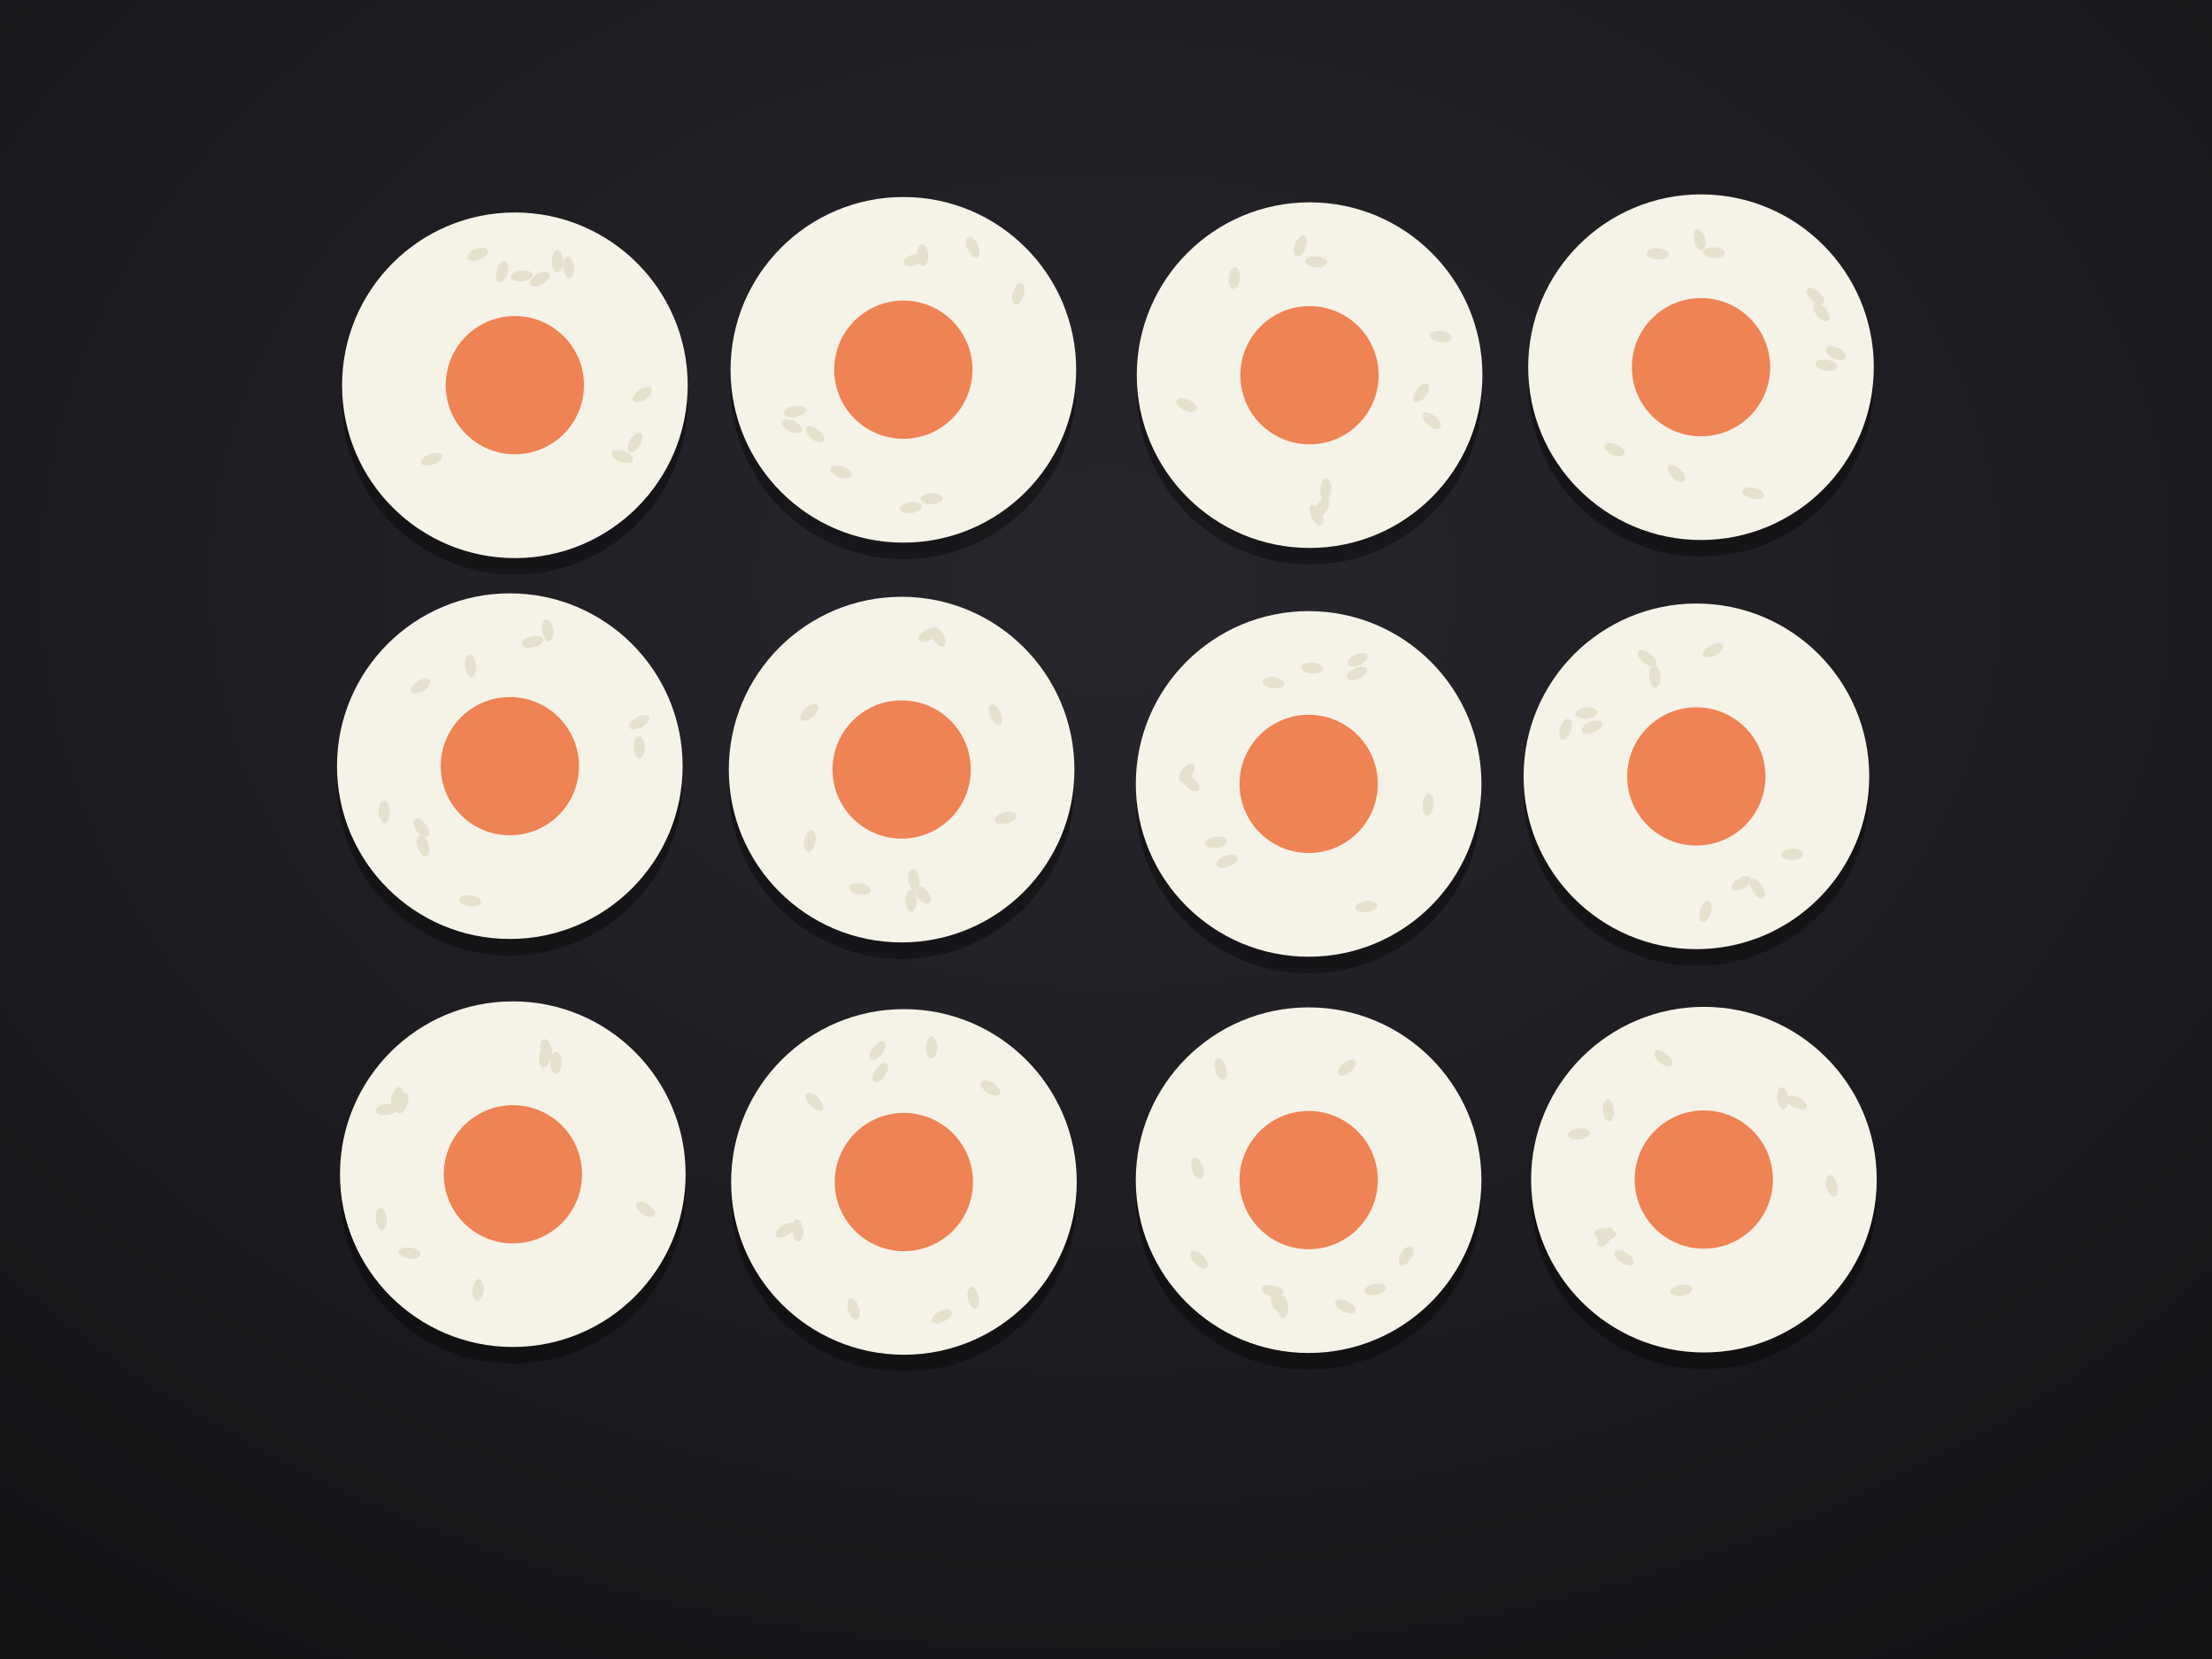
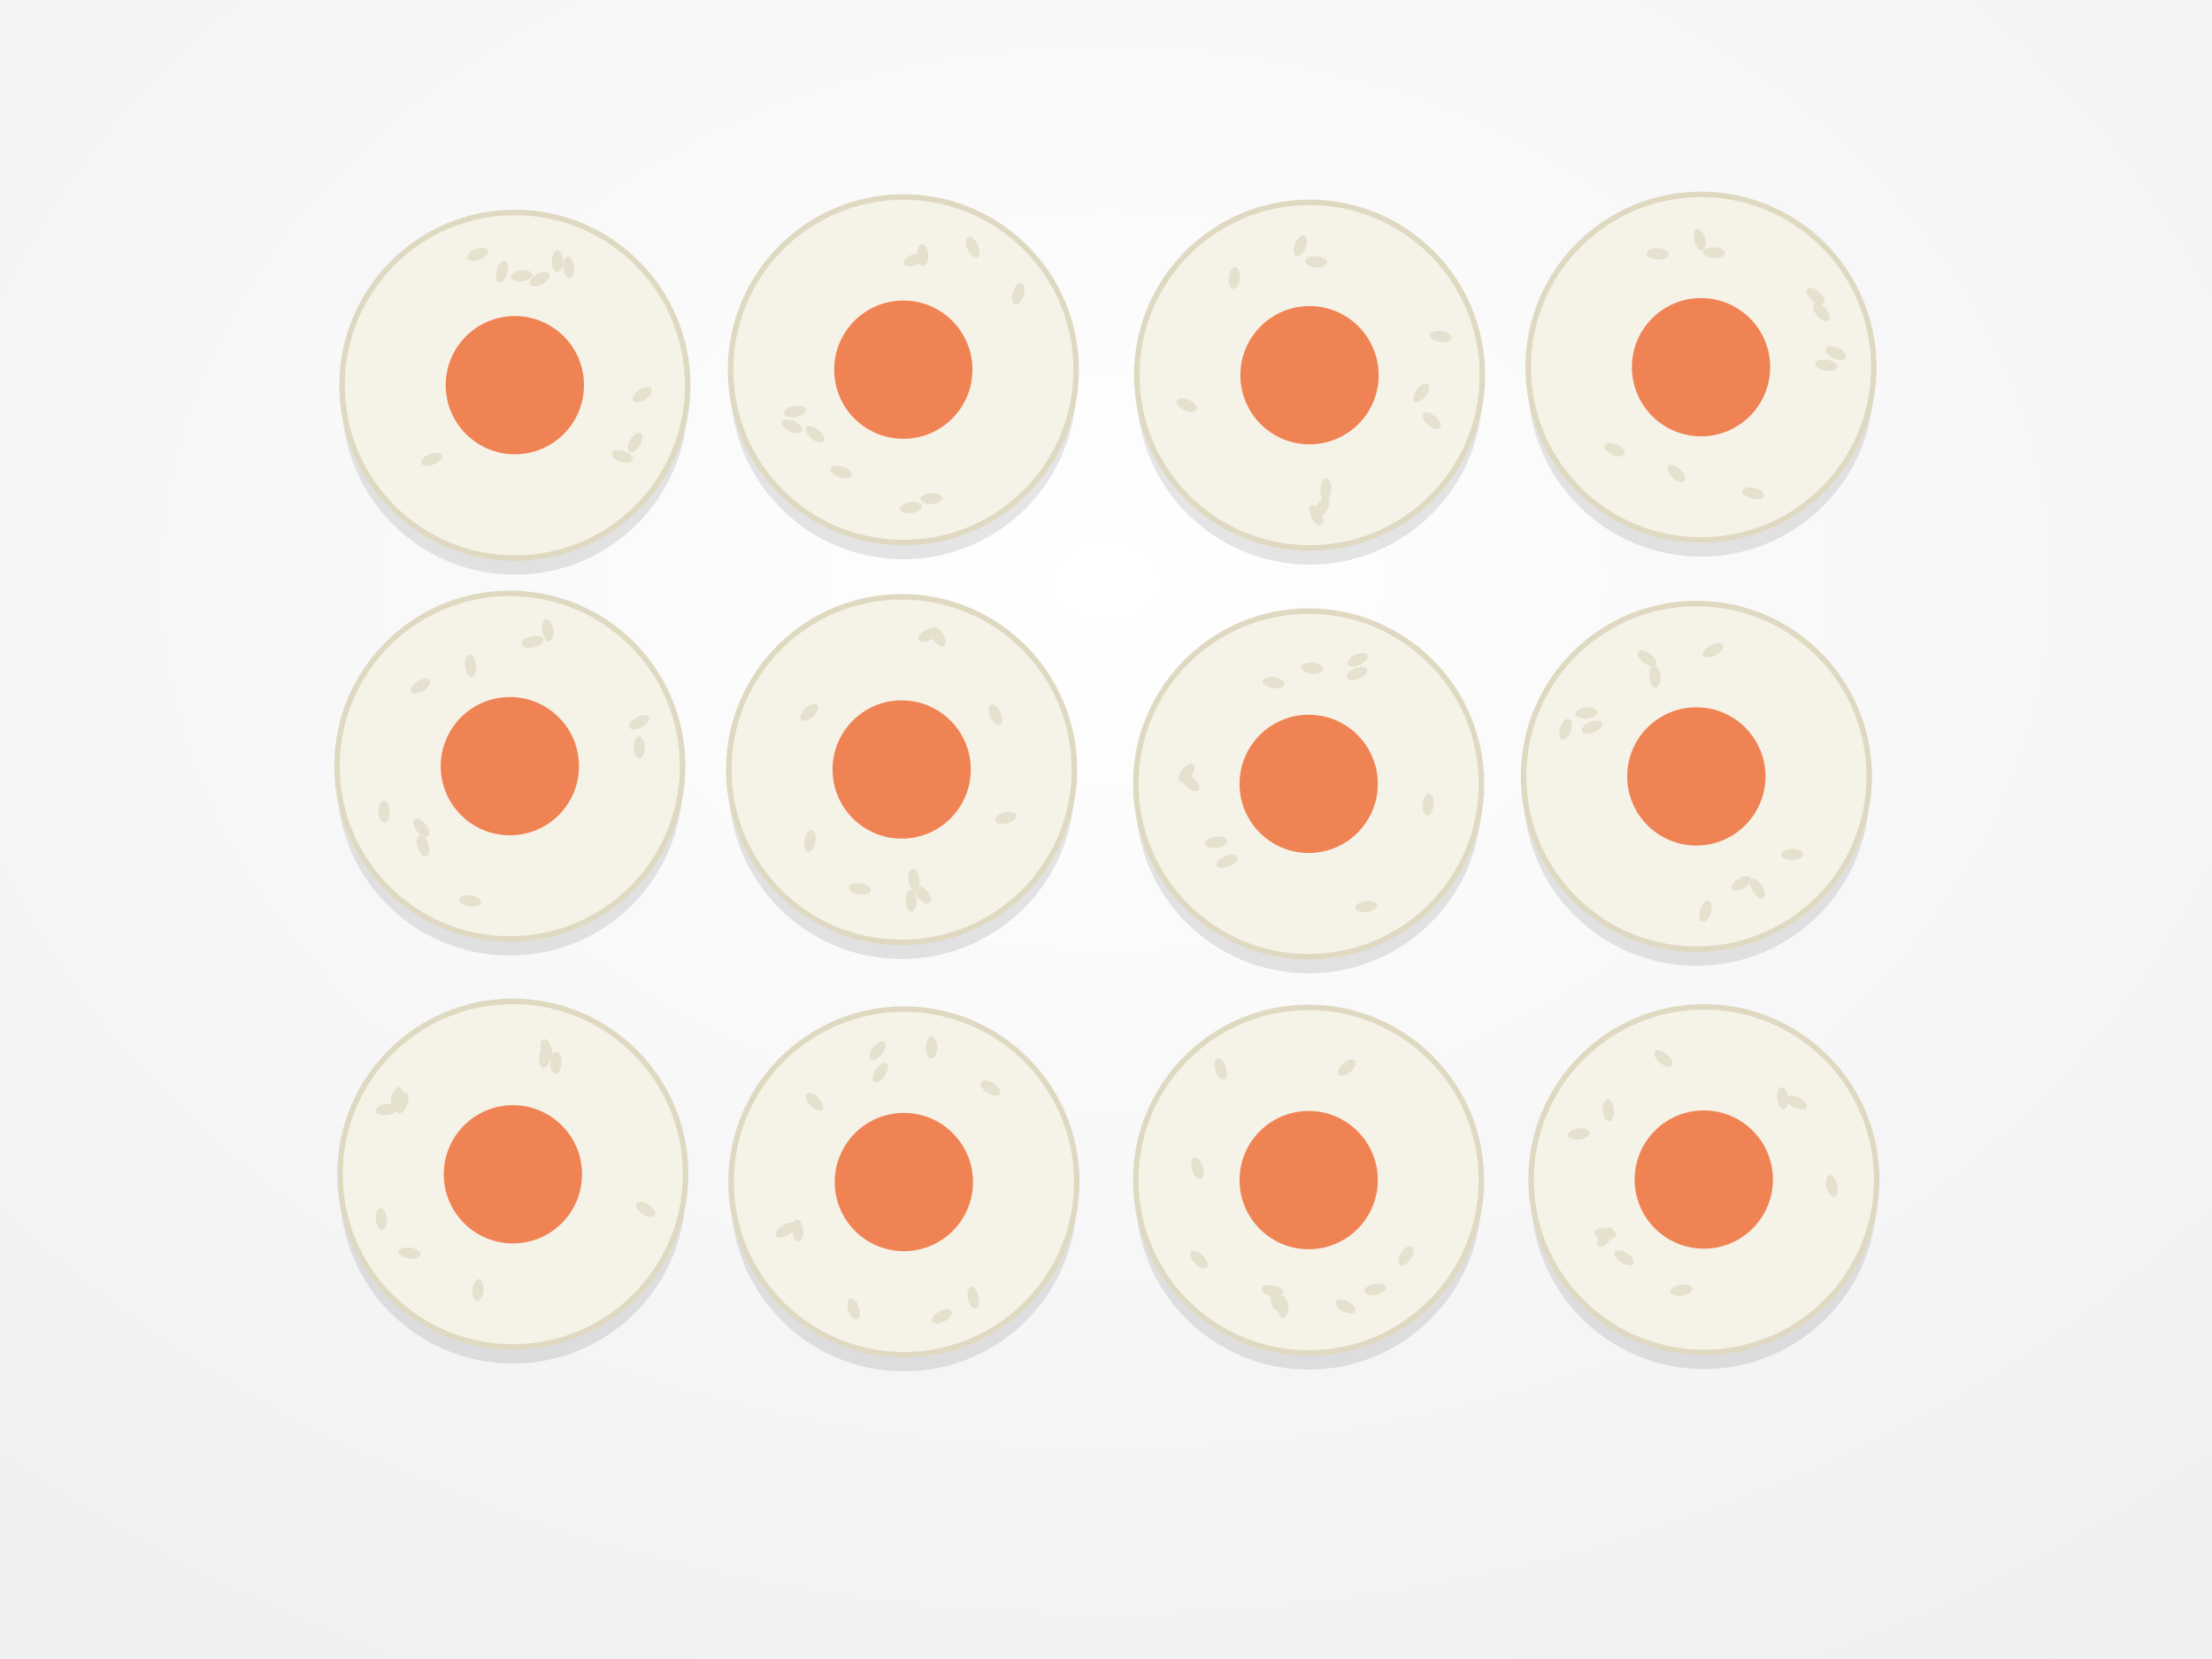
<svg xmlns="http://www.w3.org/2000/svg" viewBox="0 0 800 600">
  <defs>
    <radialGradient id="bg-sakura-set" cx="50%" cy="35%" r="80%">
-       <stop offset="0%" stop-color="#26262c" />
-       <stop offset="100%" stop-color="#141417" />
+       <stop offset="0%" stop-color="#ffffff" />
+       <stop offset="100%" stop-color="#efeff2" />
    </radialGradient>
  </defs>
  <rect width="800" height="600" fill="url(#bg-sakura-set)" />
-   <circle cx="186.214" cy="145.342" r="62.5" fill="#000" opacity="0.35" />
-   <circle cx="186.214" cy="139.342" r="62.5" fill="#f5f2e8" />
+   <circle cx="186.214" cy="145.342" r="62.5" fill="#000" opacity="0.1" />
+   <circle cx="186.214" cy="139.342" r="62.5" fill="#f5f2e8" stroke="#e0d9c2" stroke-width="2" />
  <circle cx="186.214" cy="139.342" r="53.75" fill="#f5f2e8" />
  <ellipse cx="195.2" cy="101.0" rx="4" ry="2" fill="#e6e0cf" transform="rotate(151 195.2 101.0)" />
  <ellipse cx="232.3" cy="142.7" rx="4" ry="2" fill="#e6e0cf" transform="rotate(146 232.3 142.7)" />
  <ellipse cx="201.6" cy="94.5" rx="4" ry="2" fill="#e6e0cf" transform="rotate(90 201.6 94.5)" />
  <ellipse cx="181.6" cy="98.3" rx="4" ry="2" fill="#e6e0cf" transform="rotate(105 181.6 98.3)" />
  <ellipse cx="229.7" cy="160.1" rx="4" ry="2" fill="#e6e0cf" transform="rotate(120 229.7 160.1)" />
  <ellipse cx="225.1" cy="165.1" rx="4" ry="2" fill="#e6e0cf" transform="rotate(18 225.1 165.1)" />
  <ellipse cx="205.7" cy="96.7" rx="4" ry="2" fill="#e6e0cf" transform="rotate(84 205.7 96.7)" />
  <ellipse cx="156.1" cy="166.1" rx="4" ry="2" fill="#e6e0cf" transform="rotate(159 156.1 166.1)" />
  <ellipse cx="172.8" cy="92.0" rx="4" ry="2" fill="#e6e0cf" transform="rotate(159 172.8 92.0)" />
  <ellipse cx="188.7" cy="99.8" rx="4" ry="2" fill="#e6e0cf" transform="rotate(174 188.7 99.8)" />
  <circle cx="186.2" cy="139.3" r="25.0" fill="#ef8354" />
-   <circle cx="326.716" cy="139.749" r="62.5" fill="#000" opacity="0.35" />
-   <circle cx="326.716" cy="133.749" r="62.5" fill="#f5f2e8" />
+   <circle cx="326.716" cy="139.749" r="62.5" fill="#000" opacity="0.1" />
+   <circle cx="326.716" cy="133.749" r="62.5" fill="#f5f2e8" stroke="#e0d9c2" stroke-width="2" />
  <circle cx="326.716" cy="133.749" r="53.75" fill="#f5f2e8" />
  <ellipse cx="333.7" cy="92.3" rx="4" ry="2" fill="#e6e0cf" transform="rotate(87 333.7 92.3)" />
  <ellipse cx="294.8" cy="157.1" rx="4" ry="2" fill="#e6e0cf" transform="rotate(40 294.8 157.1)" />
  <ellipse cx="287.5" cy="148.8" rx="4" ry="2" fill="#e6e0cf" transform="rotate(169 287.5 148.8)" />
  <ellipse cx="330.6" cy="94.0" rx="4" ry="2" fill="#e6e0cf" transform="rotate(160 330.6 94.0)" />
  <ellipse cx="304.2" cy="170.7" rx="4" ry="2" fill="#e6e0cf" transform="rotate(18 304.2 170.7)" />
  <ellipse cx="368.3" cy="106.2" rx="4" ry="2" fill="#e6e0cf" transform="rotate(106 368.3 106.2)" />
  <ellipse cx="351.8" cy="89.4" rx="4" ry="2" fill="#e6e0cf" transform="rotate(66 351.8 89.4)" />
  <ellipse cx="336.9" cy="180.3" rx="4" ry="2" fill="#e6e0cf" transform="rotate(178 336.9 180.3)" />
  <ellipse cx="329.4" cy="183.6" rx="4" ry="2" fill="#e6e0cf" transform="rotate(172 329.4 183.6)" />
  <ellipse cx="286.4" cy="154.2" rx="4" ry="2" fill="#e6e0cf" transform="rotate(24 286.4 154.2)" />
  <circle cx="326.7" cy="133.7" r="25.0" fill="#ef8354" />
-   <circle cx="473.631" cy="141.676" r="62.5" fill="#000" opacity="0.35" />
-   <circle cx="473.631" cy="135.676" r="62.5" fill="#f5f2e8" />
+   <circle cx="473.631" cy="141.676" r="62.5" fill="#000" opacity="0.1" />
+   <circle cx="473.631" cy="135.676" r="62.5" fill="#f5f2e8" stroke="#e0d9c2" stroke-width="2" />
  <circle cx="473.631" cy="135.676" r="53.75" fill="#f5f2e8" />
  <ellipse cx="514.0" cy="142.1" rx="4" ry="2" fill="#e6e0cf" transform="rotate(127 514.0 142.1)" />
  <ellipse cx="521.1" cy="121.7" rx="4" ry="2" fill="#e6e0cf" transform="rotate(9 521.1 121.7)" />
  <ellipse cx="429.2" cy="146.5" rx="4" ry="2" fill="#e6e0cf" transform="rotate(25 429.2 146.5)" />
  <ellipse cx="476.1" cy="186.3" rx="4" ry="2" fill="#e6e0cf" transform="rotate(64 476.1 186.3)" />
  <ellipse cx="476.0" cy="94.7" rx="4" ry="2" fill="#e6e0cf" transform="rotate(3 476.0 94.7)" />
  <ellipse cx="479.5" cy="176.9" rx="4" ry="2" fill="#e6e0cf" transform="rotate(94 479.5 176.9)" />
  <ellipse cx="517.8" cy="152.2" rx="4" ry="2" fill="#e6e0cf" transform="rotate(42 517.8 152.2)" />
  <ellipse cx="470.3" cy="88.9" rx="4" ry="2" fill="#e6e0cf" transform="rotate(111 470.3 88.9)" />
  <ellipse cx="446.4" cy="100.5" rx="4" ry="2" fill="#e6e0cf" transform="rotate(96 446.4 100.5)" />
  <ellipse cx="478.2" cy="183.5" rx="4" ry="2" fill="#e6e0cf" transform="rotate(119 478.2 183.5)" />
  <circle cx="473.6" cy="135.7" r="25.0" fill="#ef8354" />
-   <circle cx="615.189" cy="138.799" r="62.5" fill="#000" opacity="0.35" />
-   <circle cx="615.189" cy="132.799" r="62.5" fill="#f5f2e8" />
+   <circle cx="615.189" cy="138.799" r="62.5" fill="#000" opacity="0.1" />
+   <circle cx="615.189" cy="132.799" r="62.5" fill="#f5f2e8" stroke="#e0d9c2" stroke-width="2" />
  <circle cx="615.189" cy="132.799" r="53.75" fill="#f5f2e8" />
  <ellipse cx="660.5" cy="132.1" rx="4" ry="2" fill="#e6e0cf" transform="rotate(9 660.5 132.1)" />
  <ellipse cx="658.7" cy="112.9" rx="4" ry="2" fill="#e6e0cf" transform="rotate(51 658.7 112.9)" />
  <ellipse cx="583.9" cy="162.6" rx="4" ry="2" fill="#e6e0cf" transform="rotate(24 583.9 162.6)" />
  <ellipse cx="614.7" cy="86.7" rx="4" ry="2" fill="#e6e0cf" transform="rotate(75 614.7 86.7)" />
  <ellipse cx="606.3" cy="171.3" rx="4" ry="2" fill="#e6e0cf" transform="rotate(44 606.3 171.3)" />
  <ellipse cx="664.0" cy="127.7" rx="4" ry="2" fill="#e6e0cf" transform="rotate(25 664.0 127.7)" />
  <ellipse cx="619.9" cy="91.4" rx="4" ry="2" fill="#e6e0cf" transform="rotate(2 619.9 91.4)" />
  <ellipse cx="634.1" cy="178.4" rx="4" ry="2" fill="#e6e0cf" transform="rotate(13 634.1 178.4)" />
  <ellipse cx="656.6" cy="107.1" rx="4" ry="2" fill="#e6e0cf" transform="rotate(42 656.6 107.1)" />
  <ellipse cx="599.5" cy="91.8" rx="4" ry="2" fill="#e6e0cf" transform="rotate(3 599.5 91.8)" />
  <circle cx="615.2" cy="132.8" r="25.0" fill="#ef8354" />
-   <circle cx="184.38" cy="283.094" r="62.5" fill="#000" opacity="0.35" />
-   <circle cx="184.38" cy="277.094" r="62.5" fill="#f5f2e8" />
+   <circle cx="184.38" cy="283.094" r="62.5" fill="#000" opacity="0.1" />
+   <circle cx="184.38" cy="277.094" r="62.5" fill="#f5f2e8" stroke="#e0d9c2" stroke-width="2" />
  <circle cx="184.38" cy="277.094" r="53.75" fill="#f5f2e8" />
  <ellipse cx="170.2" cy="240.8" rx="4" ry="2" fill="#e6e0cf" transform="rotate(84 170.2 240.8)" />
  <ellipse cx="170.0" cy="325.8" rx="4" ry="2" fill="#e6e0cf" transform="rotate(8 170.0 325.8)" />
  <ellipse cx="231.2" cy="261.2" rx="4" ry="2" fill="#e6e0cf" transform="rotate(151 231.2 261.2)" />
  <ellipse cx="138.9" cy="293.6" rx="4" ry="2" fill="#e6e0cf" transform="rotate(88 138.9 293.6)" />
  <ellipse cx="231.2" cy="270.3" rx="4" ry="2" fill="#e6e0cf" transform="rotate(87 231.2 270.3)" />
  <ellipse cx="152.4" cy="299.4" rx="4" ry="2" fill="#e6e0cf" transform="rotate(53 152.4 299.4)" />
  <ellipse cx="198.1" cy="228.0" rx="4" ry="2" fill="#e6e0cf" transform="rotate(83 198.1 228.0)" />
  <ellipse cx="192.6" cy="232.1" rx="4" ry="2" fill="#e6e0cf" transform="rotate(167 192.6 232.1)" />
  <ellipse cx="153.0" cy="305.9" rx="4" ry="2" fill="#e6e0cf" transform="rotate(72 153.0 305.9)" />
  <ellipse cx="152.1" cy="248.1" rx="4" ry="2" fill="#e6e0cf" transform="rotate(148 152.1 248.1)" />
  <circle cx="184.4" cy="277.1" r="25.0" fill="#ef8354" />
-   <circle cx="326.079" cy="284.337" r="62.5" fill="#000" opacity="0.35" />
-   <circle cx="326.079" cy="278.337" r="62.5" fill="#f5f2e8" />
+   <circle cx="326.079" cy="284.337" r="62.5" fill="#000" opacity="0.1" />
+   <circle cx="326.079" cy="278.337" r="62.5" fill="#f5f2e8" stroke="#e0d9c2" stroke-width="2" />
  <circle cx="326.079" cy="278.337" r="53.75" fill="#f5f2e8" />
  <ellipse cx="333.7" cy="323.5" rx="4" ry="2" fill="#e6e0cf" transform="rotate(50 333.7 323.5)" />
  <ellipse cx="339.3" cy="230.3" rx="4" ry="2" fill="#e6e0cf" transform="rotate(59 339.3 230.3)" />
  <ellipse cx="360.0" cy="258.5" rx="4" ry="2" fill="#e6e0cf" transform="rotate(66 360.0 258.5)" />
  <ellipse cx="329.5" cy="325.7" rx="4" ry="2" fill="#e6e0cf" transform="rotate(88 329.5 325.7)" />
  <ellipse cx="335.8" cy="229.6" rx="4" ry="2" fill="#e6e0cf" transform="rotate(153 335.8 229.6)" />
  <ellipse cx="363.7" cy="295.8" rx="4" ry="2" fill="#e6e0cf" transform="rotate(165 363.7 295.8)" />
  <ellipse cx="330.5" cy="318.2" rx="4" ry="2" fill="#e6e0cf" transform="rotate(84 330.5 318.2)" />
  <ellipse cx="292.7" cy="257.6" rx="4" ry="2" fill="#e6e0cf" transform="rotate(137 292.7 257.6)" />
  <ellipse cx="292.9" cy="304.2" rx="4" ry="2" fill="#e6e0cf" transform="rotate(101 292.9 304.2)" />
  <ellipse cx="311.0" cy="321.5" rx="4" ry="2" fill="#e6e0cf" transform="rotate(9 311.0 321.5)" />
  <circle cx="326.1" cy="278.3" r="25.0" fill="#ef8354" />
-   <circle cx="473.282" cy="289.515" r="62.5" fill="#000" opacity="0.35" />
-   <circle cx="473.282" cy="283.515" r="62.5" fill="#f5f2e8" />
+   <circle cx="473.282" cy="289.515" r="62.5" fill="#000" opacity="0.1" />
+   <circle cx="473.282" cy="283.515" r="62.5" fill="#f5f2e8" stroke="#e0d9c2" stroke-width="2" />
  <circle cx="473.282" cy="283.515" r="53.75" fill="#f5f2e8" />
  <ellipse cx="439.8" cy="304.6" rx="4" ry="2" fill="#e6e0cf" transform="rotate(171 439.8 304.6)" />
  <ellipse cx="430.5" cy="283.1" rx="4" ry="2" fill="#e6e0cf" transform="rotate(40 430.5 283.1)" />
  <ellipse cx="474.6" cy="241.6" rx="4" ry="2" fill="#e6e0cf" transform="rotate(5 474.6 241.6)" />
  <ellipse cx="491.0" cy="238.6" rx="4" ry="2" fill="#e6e0cf" transform="rotate(155 491.0 238.6)" />
  <ellipse cx="443.7" cy="311.5" rx="4" ry="2" fill="#e6e0cf" transform="rotate(158 443.7 311.5)" />
  <ellipse cx="490.8" cy="243.6" rx="4" ry="2" fill="#e6e0cf" transform="rotate(156 490.8 243.6)" />
  <ellipse cx="516.5" cy="290.9" rx="4" ry="2" fill="#e6e0cf" transform="rotate(95 516.5 290.9)" />
  <ellipse cx="460.6" cy="246.9" rx="4" ry="2" fill="#e6e0cf" transform="rotate(8 460.6 246.9)" />
  <ellipse cx="494.1" cy="327.9" rx="4" ry="2" fill="#e6e0cf" transform="rotate(173 494.1 327.9)" />
  <ellipse cx="429.2" cy="279.5" rx="4" ry="2" fill="#e6e0cf" transform="rotate(128 429.2 279.5)" />
  <circle cx="473.3" cy="283.5" r="25.0" fill="#ef8354" />
-   <circle cx="613.531" cy="286.774" r="62.5" fill="#000" opacity="0.35" />
-   <circle cx="613.531" cy="280.774" r="62.5" fill="#f5f2e8" />
+   <circle cx="613.531" cy="286.774" r="62.5" fill="#000" opacity="0.1" />
+   <circle cx="613.531" cy="280.774" r="62.5" fill="#f5f2e8" stroke="#e0d9c2" stroke-width="2" />
  <circle cx="613.531" cy="280.774" r="53.75" fill="#f5f2e8" />
  <ellipse cx="616.8" cy="329.6" rx="4" ry="2" fill="#e6e0cf" transform="rotate(108 616.8 329.6)" />
  <ellipse cx="629.8" cy="319.5" rx="4" ry="2" fill="#e6e0cf" transform="rotate(150 629.8 319.5)" />
  <ellipse cx="619.5" cy="235.2" rx="4" ry="2" fill="#e6e0cf" transform="rotate(152 619.5 235.2)" />
  <ellipse cx="573.8" cy="257.9" rx="4" ry="2" fill="#e6e0cf" transform="rotate(175 573.8 257.9)" />
  <ellipse cx="635.6" cy="321.4" rx="4" ry="2" fill="#e6e0cf" transform="rotate(58 635.6 321.4)" />
  <ellipse cx="566.2" cy="263.8" rx="4" ry="2" fill="#e6e0cf" transform="rotate(109 566.2 263.8)" />
  <ellipse cx="648.2" cy="309.0" rx="4" ry="2" fill="#e6e0cf" transform="rotate(178 648.2 309.0)" />
  <ellipse cx="575.8" cy="263.0" rx="4" ry="2" fill="#e6e0cf" transform="rotate(157 575.8 263.0)" />
  <ellipse cx="595.7" cy="238.1" rx="4" ry="2" fill="#e6e0cf" transform="rotate(37 595.7 238.1)" />
  <ellipse cx="598.5" cy="244.6" rx="4" ry="2" fill="#e6e0cf" transform="rotate(85 598.5 244.6)" />
  <circle cx="613.5" cy="280.8" r="25.0" fill="#ef8354" />
-   <circle cx="185.464" cy="430.656" r="62.5" fill="#000" opacity="0.35" />
-   <circle cx="185.464" cy="424.656" r="62.5" fill="#f5f2e8" />
+   <circle cx="185.464" cy="430.656" r="62.5" fill="#000" opacity="0.1" />
+   <circle cx="185.464" cy="424.656" r="62.5" fill="#f5f2e8" stroke="#e0d9c2" stroke-width="2" />
  <circle cx="185.464" cy="424.656" r="53.75" fill="#f5f2e8" />
  <ellipse cx="139.9" cy="401.3" rx="4" ry="2" fill="#e6e0cf" transform="rotate(173 139.9 401.3)" />
  <ellipse cx="233.5" cy="437.4" rx="4" ry="2" fill="#e6e0cf" transform="rotate(34 233.5 437.4)" />
  <ellipse cx="201.1" cy="384.4" rx="4" ry="2" fill="#e6e0cf" transform="rotate(93 201.1 384.4)" />
  <ellipse cx="148.1" cy="453.2" rx="4" ry="2" fill="#e6e0cf" transform="rotate(7 148.1 453.2)" />
  <ellipse cx="197.6" cy="379.7" rx="4" ry="2" fill="#e6e0cf" transform="rotate(76 197.6 379.7)" />
  <ellipse cx="172.9" cy="466.6" rx="4" ry="2" fill="#e6e0cf" transform="rotate(95 172.9 466.6)" />
  <ellipse cx="197.0" cy="382.3" rx="4" ry="2" fill="#e6e0cf" transform="rotate(98 197.0 382.3)" />
  <ellipse cx="145.4" cy="398.9" rx="4" ry="2" fill="#e6e0cf" transform="rotate(110 145.4 398.9)" />
  <ellipse cx="137.9" cy="440.9" rx="4" ry="2" fill="#e6e0cf" transform="rotate(84 137.9 440.9)" />
  <ellipse cx="143.6" cy="397.0" rx="4" ry="2" fill="#e6e0cf" transform="rotate(105 143.6 397.0)" />
  <circle cx="185.5" cy="424.7" r="25.0" fill="#ef8354" />
-   <circle cx="326.919" cy="433.46" r="62.5" fill="#000" opacity="0.35" />
-   <circle cx="326.919" cy="427.46" r="62.5" fill="#f5f2e8" />
+   <circle cx="326.919" cy="433.46" r="62.5" fill="#000" opacity="0.1" />
+   <circle cx="326.919" cy="427.46" r="62.5" fill="#f5f2e8" stroke="#e0d9c2" stroke-width="2" />
  <circle cx="326.919" cy="427.46" r="53.75" fill="#f5f2e8" />
  <ellipse cx="288.5" cy="445.0" rx="4" ry="2" fill="#e6e0cf" transform="rotate(83 288.5 445.0)" />
  <ellipse cx="308.7" cy="473.4" rx="4" ry="2" fill="#e6e0cf" transform="rotate(73 308.7 473.4)" />
  <ellipse cx="340.6" cy="476.1" rx="4" ry="2" fill="#e6e0cf" transform="rotate(151 340.6 476.1)" />
  <ellipse cx="318.4" cy="387.9" rx="4" ry="2" fill="#e6e0cf" transform="rotate(124 318.4 387.9)" />
  <ellipse cx="317.4" cy="380.0" rx="4" ry="2" fill="#e6e0cf" transform="rotate(128 317.4 380.0)" />
  <ellipse cx="336.9" cy="378.8" rx="4" ry="2" fill="#e6e0cf" transform="rotate(91 336.9 378.8)" />
  <ellipse cx="358.2" cy="393.5" rx="4" ry="2" fill="#e6e0cf" transform="rotate(32 358.2 393.5)" />
  <ellipse cx="294.5" cy="398.4" rx="4" ry="2" fill="#e6e0cf" transform="rotate(46 294.5 398.4)" />
  <ellipse cx="284.1" cy="444.9" rx="4" ry="2" fill="#e6e0cf" transform="rotate(149 284.1 444.9)" />
  <ellipse cx="352.0" cy="469.3" rx="4" ry="2" fill="#e6e0cf" transform="rotate(78 352.0 469.3)" />
  <circle cx="326.9" cy="427.5" r="25.0" fill="#ef8354" />
-   <circle cx="473.272" cy="432.83" r="62.5" fill="#000" opacity="0.35" />
-   <circle cx="473.272" cy="426.83" r="62.5" fill="#f5f2e8" />
+   <circle cx="473.272" cy="432.83" r="62.5" fill="#000" opacity="0.1" />
+   <circle cx="473.272" cy="426.83" r="62.5" fill="#f5f2e8" stroke="#e0d9c2" stroke-width="2" />
  <circle cx="473.272" cy="426.83" r="53.75" fill="#f5f2e8" />
  <ellipse cx="433.6" cy="455.5" rx="4" ry="2" fill="#e6e0cf" transform="rotate(45 433.6 455.5)" />
  <ellipse cx="460.2" cy="466.8" rx="4" ry="2" fill="#e6e0cf" transform="rotate(12 460.2 466.8)" />
  <ellipse cx="433.1" cy="422.5" rx="4" ry="2" fill="#e6e0cf" transform="rotate(73 433.1 422.5)" />
  <ellipse cx="497.4" cy="466.3" rx="4" ry="2" fill="#e6e0cf" transform="rotate(169 497.4 466.3)" />
  <ellipse cx="463.9" cy="472.6" rx="4" ry="2" fill="#e6e0cf" transform="rotate(87 463.9 472.6)" />
  <ellipse cx="486.6" cy="472.5" rx="4" ry="2" fill="#e6e0cf" transform="rotate(27 486.6 472.5)" />
  <ellipse cx="461.6" cy="470.1" rx="4" ry="2" fill="#e6e0cf" transform="rotate(81 461.6 470.1)" />
  <ellipse cx="441.5" cy="386.7" rx="4" ry="2" fill="#e6e0cf" transform="rotate(73 441.5 386.7)" />
  <ellipse cx="508.5" cy="454.2" rx="4" ry="2" fill="#e6e0cf" transform="rotate(122 508.5 454.2)" />
  <ellipse cx="487.1" cy="386.1" rx="4" ry="2" fill="#e6e0cf" transform="rotate(139 487.1 386.1)" />
  <circle cx="473.3" cy="426.8" r="25.0" fill="#ef8354" />
-   <circle cx="616.244" cy="432.638" r="62.5" fill="#000" opacity="0.35" />
-   <circle cx="616.244" cy="426.638" r="62.5" fill="#f5f2e8" />
+   <circle cx="616.244" cy="432.638" r="62.5" fill="#000" opacity="0.1" />
+   <circle cx="616.244" cy="426.638" r="62.5" fill="#f5f2e8" stroke="#e0d9c2" stroke-width="2" />
  <circle cx="616.244" cy="426.638" r="53.75" fill="#f5f2e8" />
  <ellipse cx="601.6" cy="382.8" rx="4" ry="2" fill="#e6e0cf" transform="rotate(40 601.6 382.8)" />
  <ellipse cx="571.0" cy="410.1" rx="4" ry="2" fill="#e6e0cf" transform="rotate(173 571.0 410.1)" />
  <ellipse cx="608.1" cy="466.6" rx="4" ry="2" fill="#e6e0cf" transform="rotate(171 608.1 466.6)" />
  <ellipse cx="644.7" cy="397.2" rx="4" ry="2" fill="#e6e0cf" transform="rotate(84 644.7 397.2)" />
  <ellipse cx="581.7" cy="401.5" rx="4" ry="2" fill="#e6e0cf" transform="rotate(86 581.7 401.5)" />
  <ellipse cx="662.5" cy="428.9" rx="4" ry="2" fill="#e6e0cf" transform="rotate(77 662.5 428.9)" />
  <ellipse cx="580.5" cy="447.4" rx="4" ry="2" fill="#e6e0cf" transform="rotate(125 580.5 447.4)" />
  <ellipse cx="587.4" cy="454.9" rx="4" ry="2" fill="#e6e0cf" transform="rotate(33 587.4 454.9)" />
  <ellipse cx="649.8" cy="398.7" rx="4" ry="2" fill="#e6e0cf" transform="rotate(26 649.8 398.7)" />
  <ellipse cx="580.5" cy="446.2" rx="4" ry="2" fill="#e6e0cf" transform="rotate(5 580.5 446.2)" />
  <circle cx="616.2" cy="426.6" r="25.0" fill="#ef8354" />
</svg>
